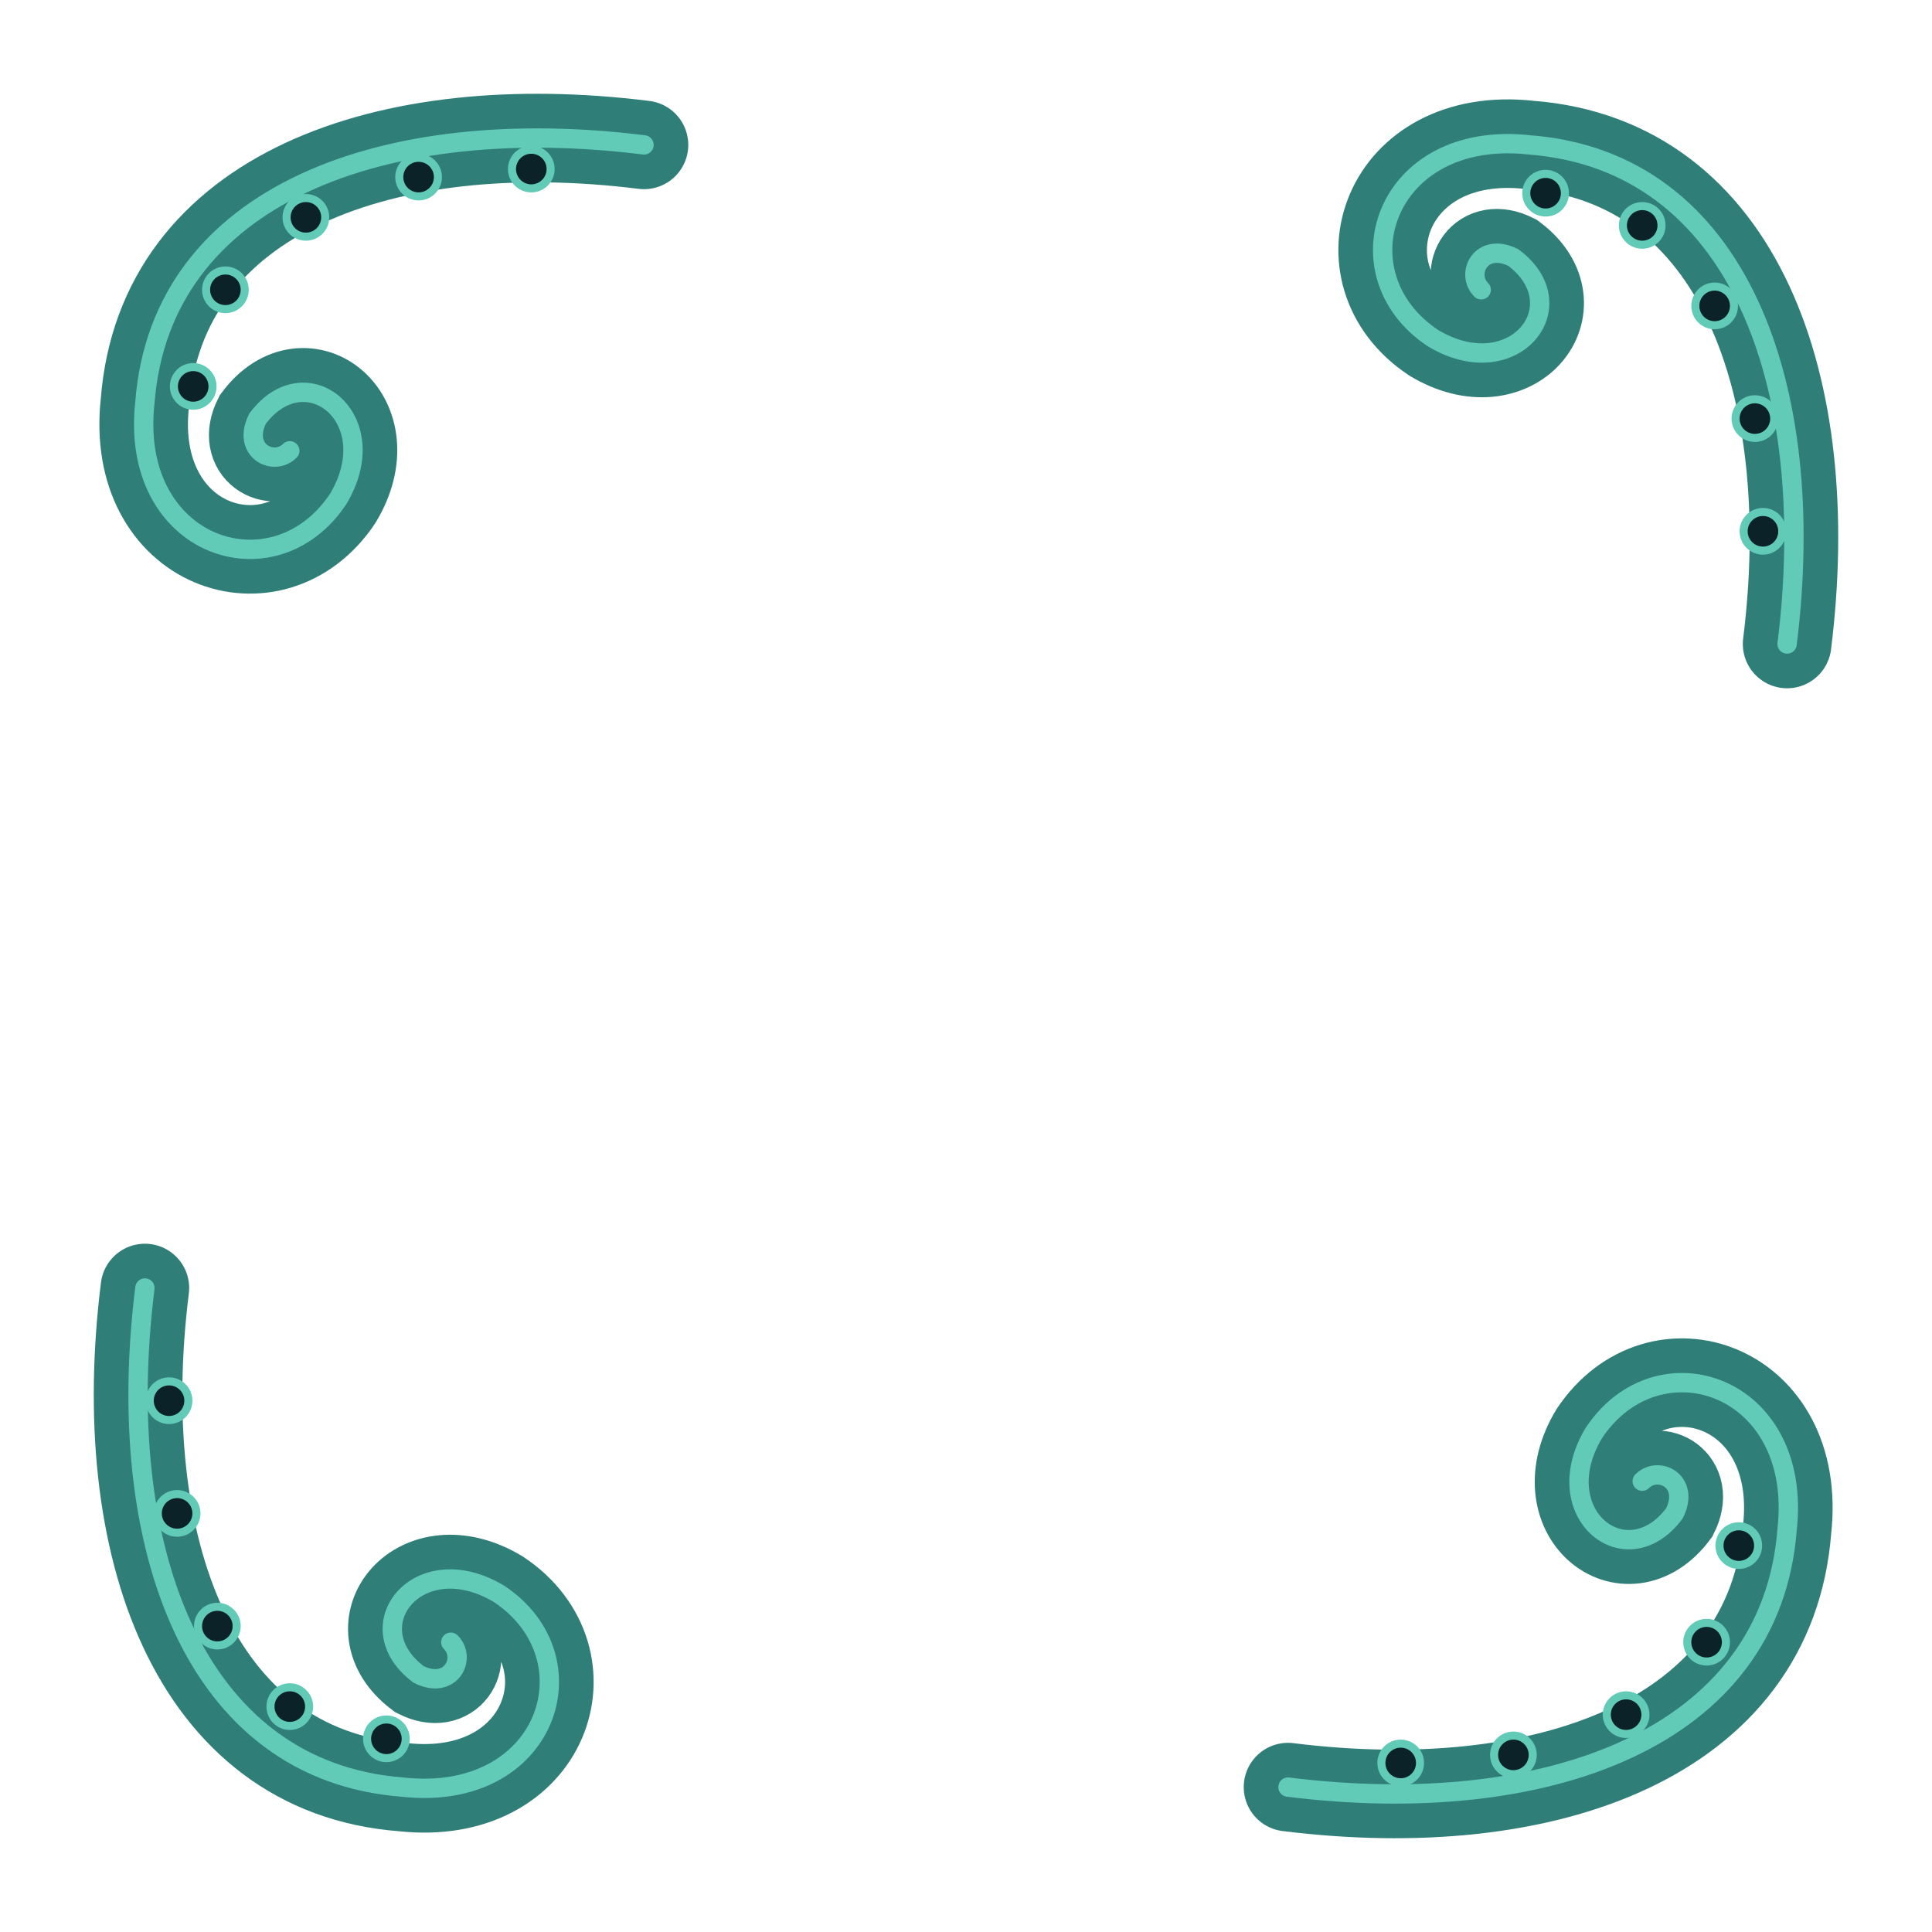
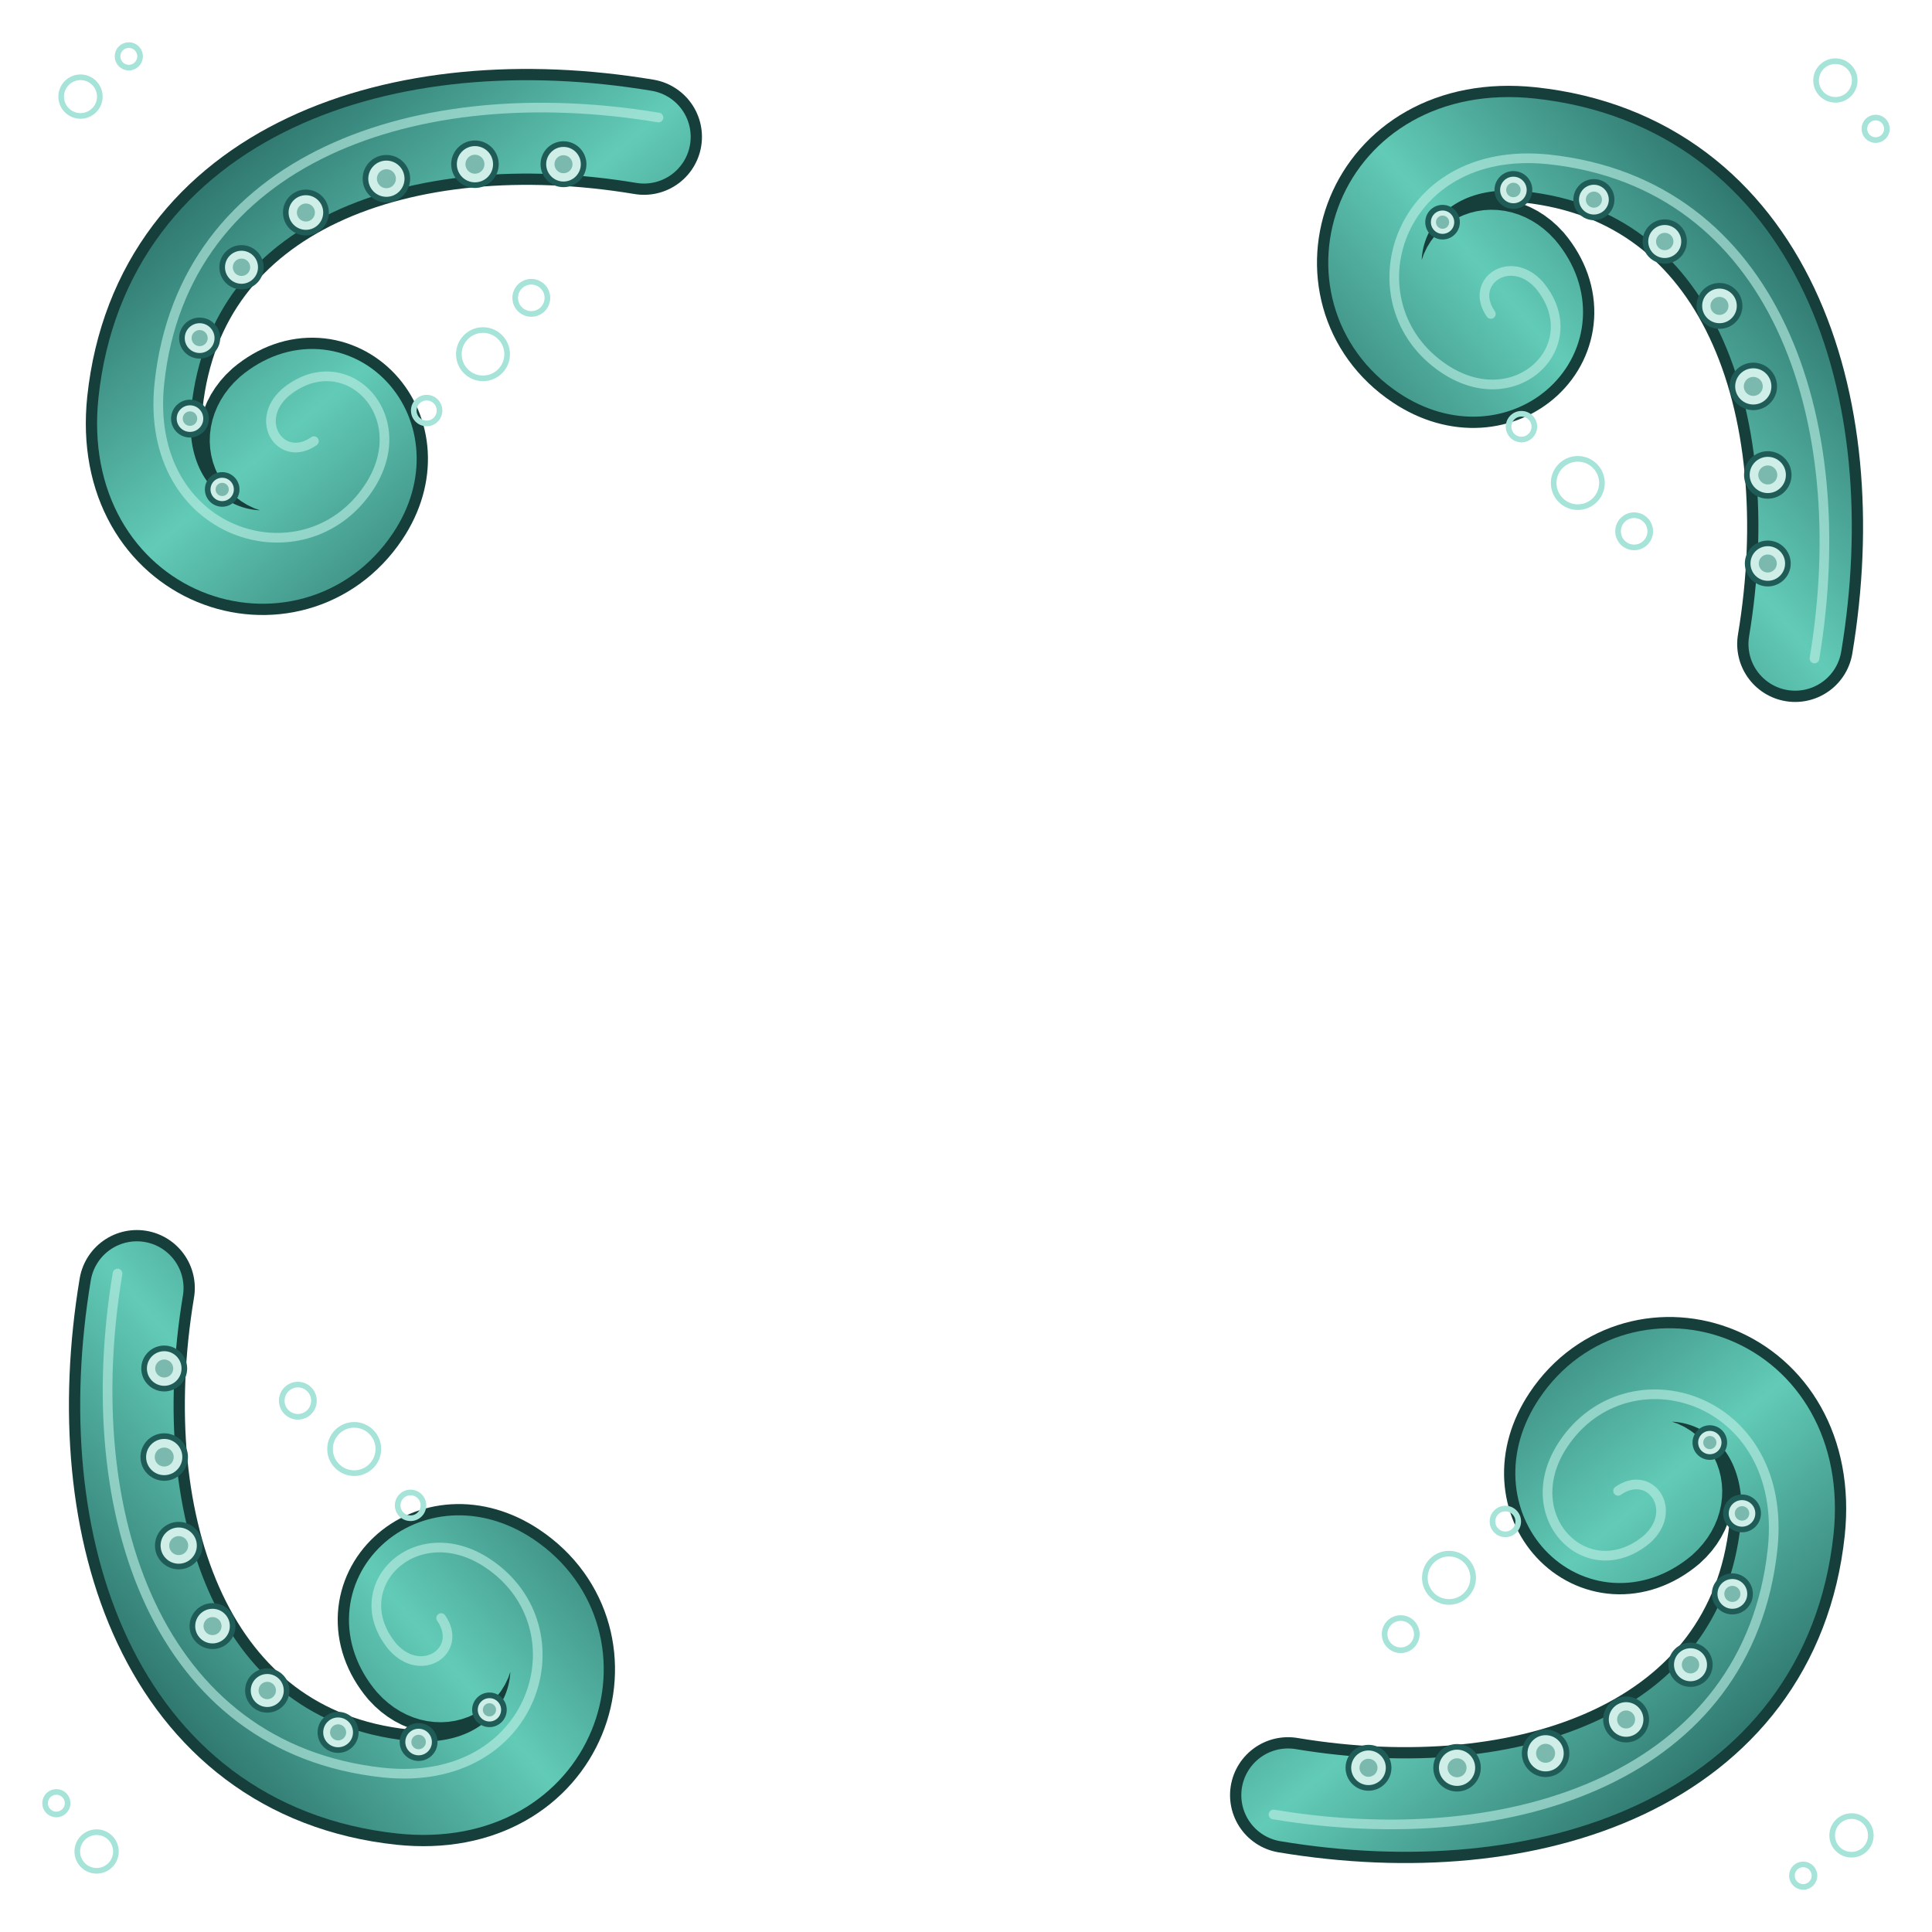
<svg xmlns="http://www.w3.org/2000/svg" viewBox="0 0 120 120" width="120" height="120">
+   <defs>
+     <linearGradient id="kt" x1="0" y1="0" x2="1" y2="1">
+       <stop offset="0" stop-color="#1f5c58" stop-opacity="1" />
+       <stop offset="0.5" stop-color="#62cbb7" stop-opacity="1" />
+       <stop offset="1" stop-color="#1f5c58" stop-opacity="1" />
+     </linearGradient>
+     <linearGradient id="kw" x1="0" y1="0" x2="0" y2="1">
+       <stop offset="0" stop-color="#62cbb7" stop-opacity="0.0" />
+       <stop offset="0.5" stop-color="#62cbb7" stop-opacity="0.35" />
+       <stop offset="1" stop-color="#1f5c58" stop-opacity="0.6" />
+     </linearGradient>
+   </defs>
  <g transform="rotate(0 60 60)">
-     <path d="M40 9 C24 7 10 12 9 25 C8 34 17 37 21 31 C24 26 19 22 16 26 C15 28 17 29 18 28" fill="none" stroke="#2f7f78" stroke-width="5.5" stroke-linecap="round" />
-     <path d="M40 9 C24 7 10 12 9 25 C8 34 17 37 21 31 C24 26 19 22 16 26 C15 28 17 29 18 28" fill="none" stroke="#62cbb7" stroke-width="1.2" stroke-linecap="round" />
-     <circle cx="33" cy="10.5" r="1.2" fill="#0b2328" stroke="#62cbb7" stroke-width="0.5" />
-     <circle cx="26" cy="11" r="1.2" fill="#0b2328" stroke="#62cbb7" stroke-width="0.5" />
-     <circle cx="19" cy="13.5" r="1.2" fill="#0b2328" stroke="#62cbb7" stroke-width="0.5" />
-     <circle cx="14" cy="18" r="1.2" fill="#0b2328" stroke="#62cbb7" stroke-width="0.5" />
-     <circle cx="12" cy="24" r="1.2" fill="#0b2328" stroke="#62cbb7" stroke-width="0.5" />
+     <path d="M40 8.5 C25 6 10.5 11 9 25 C8 34.5 18 37.5 22 31.5 C25 27 20.5 22.5 16.8 25.6 C14.8 27.4 16.6 30 18.6 28.6" fill="none" stroke="#163f3c" stroke-width="7.2" stroke-linecap="round" />
+     <path d="M40 8.5 C25 6 10.5 11 9 25 C8 34.5 18 37.5 22 31.5 C25 27 20.5 22.5 16.8 25.6 C14.8 27.4 16.6 30 18.6 28.6" fill="none" stroke="url(#kt)" stroke-width="5.8" stroke-linecap="round" />
+     <path d="M40 8.5 C25 6 10.5 11 9 25 C8 34.5 18 37.5 22 31.5 C25 27 20.5 22.5 16.8 25.6 C14.8 27.4 16.6 30 18.6 28.6" fill="none" stroke="#bff0e6" stroke-width="0.6" stroke-linecap="round" opacity="0.6" transform="translate(0.9 -1.2)" />
+     <circle cx="35" cy="10.2" r="1.25" fill="#cfeee7" stroke="#1f5c58" stroke-width="0.35" />
+     <circle cx="35" cy="10.2" r="0.56" fill="#7bb8ad" />
+     <circle cx="29.5" cy="10.2" r="1.3" fill="#cfeee7" stroke="#1f5c58" stroke-width="0.35" />
+     <circle cx="29.5" cy="10.2" r="0.59" fill="#7bb8ad" />
+     <circle cx="24" cy="11.1" r="1.3" fill="#cfeee7" stroke="#1f5c58" stroke-width="0.35" />
+     <circle cx="24" cy="11.1" r="0.59" fill="#7bb8ad" />
+     <circle cx="19" cy="13.2" r="1.25" fill="#cfeee7" stroke="#1f5c58" stroke-width="0.35" />
+     <circle cx="19" cy="13.2" r="0.56" fill="#7bb8ad" />
+     <circle cx="15" cy="16.6" r="1.2" fill="#cfeee7" stroke="#1f5c58" stroke-width="0.35" />
+     <circle cx="15" cy="16.6" r="0.54" fill="#7bb8ad" />
+     <circle cx="12.4" cy="21" r="1.1" fill="#cfeee7" stroke="#1f5c58" stroke-width="0.35" />
+     <circle cx="12.4" cy="21" r="0.50" fill="#7bb8ad" />
+     <circle cx="11.8" cy="26" r="1" fill="#cfeee7" stroke="#1f5c58" stroke-width="0.35" />
+     <circle cx="11.8" cy="26" r="0.45" fill="#7bb8ad" />
+     <circle cx="13.8" cy="30.4" r="0.9" fill="#cfeee7" stroke="#1f5c58" stroke-width="0.35" />
+     <circle cx="13.8" cy="30.4" r="0.41" fill="#7bb8ad" />
+     <circle cx="30" cy="22" r="1.5" fill="none" stroke="#a6e3d8" stroke-width="0.35" />
+     <circle cx="33" cy="18.5" r="1" fill="none" stroke="#a6e3d8" stroke-width="0.35" />
+     <circle cx="26.5" cy="25.5" r="0.8" fill="none" stroke="#a6e3d8" stroke-width="0.35" />
+     <circle cx="5" cy="6" r="1.2" fill="none" stroke="#a6e3d8" stroke-width="0.35" />
+     <circle cx="8" cy="3.5" r="0.7" fill="none" stroke="#a6e3d8" stroke-width="0.35" />
  </g>
  <g transform="rotate(90 60 60)">
-     <path d="M40 9 C24 7 10 12 9 25 C8 34 17 37 21 31 C24 26 19 22 16 26 C15 28 17 29 18 28" fill="none" stroke="#2f7f78" stroke-width="5.5" stroke-linecap="round" />
-     <path d="M40 9 C24 7 10 12 9 25 C8 34 17 37 21 31 C24 26 19 22 16 26 C15 28 17 29 18 28" fill="none" stroke="#62cbb7" stroke-width="1.2" stroke-linecap="round" />
-     <circle cx="33" cy="10.5" r="1.2" fill="#0b2328" stroke="#62cbb7" stroke-width="0.5" />
-     <circle cx="26" cy="11" r="1.2" fill="#0b2328" stroke="#62cbb7" stroke-width="0.5" />
-     <circle cx="19" cy="13.5" r="1.2" fill="#0b2328" stroke="#62cbb7" stroke-width="0.5" />
-     <circle cx="14" cy="18" r="1.2" fill="#0b2328" stroke="#62cbb7" stroke-width="0.5" />
-     <circle cx="12" cy="24" r="1.2" fill="#0b2328" stroke="#62cbb7" stroke-width="0.5" />
+     <path d="M40 8.5 C25 6 10.5 11 9 25 C8 34.5 18 37.5 22 31.5 C25 27 20.5 22.5 16.8 25.6 C14.8 27.4 16.6 30 18.6 28.6" fill="none" stroke="#163f3c" stroke-width="7.2" stroke-linecap="round" />
+     <path d="M40 8.5 C25 6 10.5 11 9 25 C8 34.5 18 37.5 22 31.5 C25 27 20.5 22.5 16.8 25.6 C14.8 27.4 16.6 30 18.6 28.6" fill="none" stroke="url(#kt)" stroke-width="5.8" stroke-linecap="round" />
+     <path d="M40 8.5 C25 6 10.5 11 9 25 C8 34.5 18 37.5 22 31.5 C25 27 20.5 22.5 16.8 25.6 C14.8 27.4 16.6 30 18.6 28.6" fill="none" stroke="#bff0e6" stroke-width="0.6" stroke-linecap="round" opacity="0.6" transform="translate(0.9 -1.2)" />
+     <circle cx="35" cy="10.2" r="1.25" fill="#cfeee7" stroke="#1f5c58" stroke-width="0.35" />
+     <circle cx="35" cy="10.2" r="0.56" fill="#7bb8ad" />
+     <circle cx="29.5" cy="10.2" r="1.3" fill="#cfeee7" stroke="#1f5c58" stroke-width="0.35" />
+     <circle cx="29.5" cy="10.2" r="0.59" fill="#7bb8ad" />
+     <circle cx="24" cy="11.1" r="1.3" fill="#cfeee7" stroke="#1f5c58" stroke-width="0.35" />
+     <circle cx="24" cy="11.1" r="0.59" fill="#7bb8ad" />
+     <circle cx="19" cy="13.2" r="1.25" fill="#cfeee7" stroke="#1f5c58" stroke-width="0.35" />
+     <circle cx="19" cy="13.2" r="0.56" fill="#7bb8ad" />
+     <circle cx="15" cy="16.6" r="1.2" fill="#cfeee7" stroke="#1f5c58" stroke-width="0.35" />
+     <circle cx="15" cy="16.6" r="0.54" fill="#7bb8ad" />
+     <circle cx="12.4" cy="21" r="1.1" fill="#cfeee7" stroke="#1f5c58" stroke-width="0.35" />
+     <circle cx="12.4" cy="21" r="0.50" fill="#7bb8ad" />
+     <circle cx="11.8" cy="26" r="1" fill="#cfeee7" stroke="#1f5c58" stroke-width="0.35" />
+     <circle cx="11.8" cy="26" r="0.45" fill="#7bb8ad" />
+     <circle cx="13.8" cy="30.4" r="0.9" fill="#cfeee7" stroke="#1f5c58" stroke-width="0.35" />
+     <circle cx="13.8" cy="30.4" r="0.41" fill="#7bb8ad" />
+     <circle cx="30" cy="22" r="1.5" fill="none" stroke="#a6e3d8" stroke-width="0.35" />
+     <circle cx="33" cy="18.5" r="1" fill="none" stroke="#a6e3d8" stroke-width="0.35" />
+     <circle cx="26.5" cy="25.5" r="0.8" fill="none" stroke="#a6e3d8" stroke-width="0.35" />
+     <circle cx="5" cy="6" r="1.2" fill="none" stroke="#a6e3d8" stroke-width="0.35" />
+     <circle cx="8" cy="3.5" r="0.7" fill="none" stroke="#a6e3d8" stroke-width="0.35" />
  </g>
  <g transform="rotate(180 60 60)">
-     <path d="M40 9 C24 7 10 12 9 25 C8 34 17 37 21 31 C24 26 19 22 16 26 C15 28 17 29 18 28" fill="none" stroke="#2f7f78" stroke-width="5.5" stroke-linecap="round" />
-     <path d="M40 9 C24 7 10 12 9 25 C8 34 17 37 21 31 C24 26 19 22 16 26 C15 28 17 29 18 28" fill="none" stroke="#62cbb7" stroke-width="1.2" stroke-linecap="round" />
-     <circle cx="33" cy="10.5" r="1.2" fill="#0b2328" stroke="#62cbb7" stroke-width="0.5" />
-     <circle cx="26" cy="11" r="1.2" fill="#0b2328" stroke="#62cbb7" stroke-width="0.5" />
-     <circle cx="19" cy="13.5" r="1.2" fill="#0b2328" stroke="#62cbb7" stroke-width="0.5" />
-     <circle cx="14" cy="18" r="1.2" fill="#0b2328" stroke="#62cbb7" stroke-width="0.5" />
-     <circle cx="12" cy="24" r="1.2" fill="#0b2328" stroke="#62cbb7" stroke-width="0.5" />
+     <path d="M40 8.5 C25 6 10.5 11 9 25 C8 34.5 18 37.5 22 31.5 C25 27 20.5 22.5 16.8 25.6 C14.8 27.4 16.6 30 18.6 28.6" fill="none" stroke="#163f3c" stroke-width="7.2" stroke-linecap="round" />
+     <path d="M40 8.5 C25 6 10.5 11 9 25 C8 34.5 18 37.5 22 31.5 C25 27 20.5 22.5 16.8 25.6 C14.8 27.4 16.6 30 18.6 28.6" fill="none" stroke="url(#kt)" stroke-width="5.8" stroke-linecap="round" />
+     <path d="M40 8.5 C25 6 10.5 11 9 25 C8 34.5 18 37.5 22 31.5 C25 27 20.5 22.5 16.8 25.6 C14.8 27.4 16.6 30 18.6 28.6" fill="none" stroke="#bff0e6" stroke-width="0.6" stroke-linecap="round" opacity="0.6" transform="translate(0.9 -1.2)" />
+     <circle cx="35" cy="10.2" r="1.25" fill="#cfeee7" stroke="#1f5c58" stroke-width="0.35" />
+     <circle cx="35" cy="10.2" r="0.56" fill="#7bb8ad" />
+     <circle cx="29.5" cy="10.2" r="1.3" fill="#cfeee7" stroke="#1f5c58" stroke-width="0.35" />
+     <circle cx="29.5" cy="10.2" r="0.59" fill="#7bb8ad" />
+     <circle cx="24" cy="11.1" r="1.3" fill="#cfeee7" stroke="#1f5c58" stroke-width="0.35" />
+     <circle cx="24" cy="11.1" r="0.59" fill="#7bb8ad" />
+     <circle cx="19" cy="13.2" r="1.25" fill="#cfeee7" stroke="#1f5c58" stroke-width="0.35" />
+     <circle cx="19" cy="13.2" r="0.56" fill="#7bb8ad" />
+     <circle cx="15" cy="16.6" r="1.2" fill="#cfeee7" stroke="#1f5c58" stroke-width="0.35" />
+     <circle cx="15" cy="16.6" r="0.54" fill="#7bb8ad" />
+     <circle cx="12.4" cy="21" r="1.1" fill="#cfeee7" stroke="#1f5c58" stroke-width="0.35" />
+     <circle cx="12.4" cy="21" r="0.50" fill="#7bb8ad" />
+     <circle cx="11.8" cy="26" r="1" fill="#cfeee7" stroke="#1f5c58" stroke-width="0.35" />
+     <circle cx="11.8" cy="26" r="0.45" fill="#7bb8ad" />
+     <circle cx="13.8" cy="30.4" r="0.9" fill="#cfeee7" stroke="#1f5c58" stroke-width="0.35" />
+     <circle cx="13.8" cy="30.4" r="0.41" fill="#7bb8ad" />
+     <circle cx="30" cy="22" r="1.5" fill="none" stroke="#a6e3d8" stroke-width="0.35" />
+     <circle cx="33" cy="18.5" r="1" fill="none" stroke="#a6e3d8" stroke-width="0.35" />
+     <circle cx="26.5" cy="25.5" r="0.8" fill="none" stroke="#a6e3d8" stroke-width="0.35" />
+     <circle cx="5" cy="6" r="1.2" fill="none" stroke="#a6e3d8" stroke-width="0.35" />
+     <circle cx="8" cy="3.5" r="0.7" fill="none" stroke="#a6e3d8" stroke-width="0.35" />
  </g>
  <g transform="rotate(270 60 60)">
-     <path d="M40 9 C24 7 10 12 9 25 C8 34 17 37 21 31 C24 26 19 22 16 26 C15 28 17 29 18 28" fill="none" stroke="#2f7f78" stroke-width="5.5" stroke-linecap="round" />
-     <path d="M40 9 C24 7 10 12 9 25 C8 34 17 37 21 31 C24 26 19 22 16 26 C15 28 17 29 18 28" fill="none" stroke="#62cbb7" stroke-width="1.2" stroke-linecap="round" />
-     <circle cx="33" cy="10.5" r="1.2" fill="#0b2328" stroke="#62cbb7" stroke-width="0.5" />
-     <circle cx="26" cy="11" r="1.2" fill="#0b2328" stroke="#62cbb7" stroke-width="0.5" />
-     <circle cx="19" cy="13.5" r="1.2" fill="#0b2328" stroke="#62cbb7" stroke-width="0.5" />
-     <circle cx="14" cy="18" r="1.2" fill="#0b2328" stroke="#62cbb7" stroke-width="0.5" />
-     <circle cx="12" cy="24" r="1.2" fill="#0b2328" stroke="#62cbb7" stroke-width="0.5" />
+     <path d="M40 8.5 C25 6 10.5 11 9 25 C8 34.5 18 37.5 22 31.5 C25 27 20.5 22.5 16.8 25.6 C14.8 27.4 16.6 30 18.6 28.6" fill="none" stroke="#163f3c" stroke-width="7.2" stroke-linecap="round" />
+     <path d="M40 8.5 C25 6 10.5 11 9 25 C8 34.5 18 37.5 22 31.5 C25 27 20.5 22.5 16.8 25.6 C14.8 27.4 16.6 30 18.6 28.6" fill="none" stroke="url(#kt)" stroke-width="5.8" stroke-linecap="round" />
+     <path d="M40 8.5 C25 6 10.5 11 9 25 C8 34.5 18 37.5 22 31.5 C25 27 20.5 22.5 16.8 25.6 C14.8 27.4 16.6 30 18.6 28.6" fill="none" stroke="#bff0e6" stroke-width="0.6" stroke-linecap="round" opacity="0.6" transform="translate(0.9 -1.2)" />
+     <circle cx="35" cy="10.2" r="1.25" fill="#cfeee7" stroke="#1f5c58" stroke-width="0.35" />
+     <circle cx="35" cy="10.2" r="0.56" fill="#7bb8ad" />
+     <circle cx="29.5" cy="10.2" r="1.3" fill="#cfeee7" stroke="#1f5c58" stroke-width="0.35" />
+     <circle cx="29.5" cy="10.2" r="0.59" fill="#7bb8ad" />
+     <circle cx="24" cy="11.1" r="1.3" fill="#cfeee7" stroke="#1f5c58" stroke-width="0.35" />
+     <circle cx="24" cy="11.1" r="0.59" fill="#7bb8ad" />
+     <circle cx="19" cy="13.2" r="1.25" fill="#cfeee7" stroke="#1f5c58" stroke-width="0.35" />
+     <circle cx="19" cy="13.2" r="0.56" fill="#7bb8ad" />
+     <circle cx="15" cy="16.6" r="1.2" fill="#cfeee7" stroke="#1f5c58" stroke-width="0.35" />
+     <circle cx="15" cy="16.6" r="0.54" fill="#7bb8ad" />
+     <circle cx="12.4" cy="21" r="1.1" fill="#cfeee7" stroke="#1f5c58" stroke-width="0.35" />
+     <circle cx="12.4" cy="21" r="0.50" fill="#7bb8ad" />
+     <circle cx="11.8" cy="26" r="1" fill="#cfeee7" stroke="#1f5c58" stroke-width="0.35" />
+     <circle cx="11.8" cy="26" r="0.45" fill="#7bb8ad" />
+     <circle cx="13.8" cy="30.4" r="0.9" fill="#cfeee7" stroke="#1f5c58" stroke-width="0.35" />
+     <circle cx="13.8" cy="30.4" r="0.41" fill="#7bb8ad" />
+     <circle cx="30" cy="22" r="1.5" fill="none" stroke="#a6e3d8" stroke-width="0.35" />
+     <circle cx="33" cy="18.5" r="1" fill="none" stroke="#a6e3d8" stroke-width="0.35" />
+     <circle cx="26.5" cy="25.5" r="0.8" fill="none" stroke="#a6e3d8" stroke-width="0.35" />
+     <circle cx="5" cy="6" r="1.2" fill="none" stroke="#a6e3d8" stroke-width="0.35" />
+     <circle cx="8" cy="3.5" r="0.7" fill="none" stroke="#a6e3d8" stroke-width="0.35" />
  </g>
</svg>
